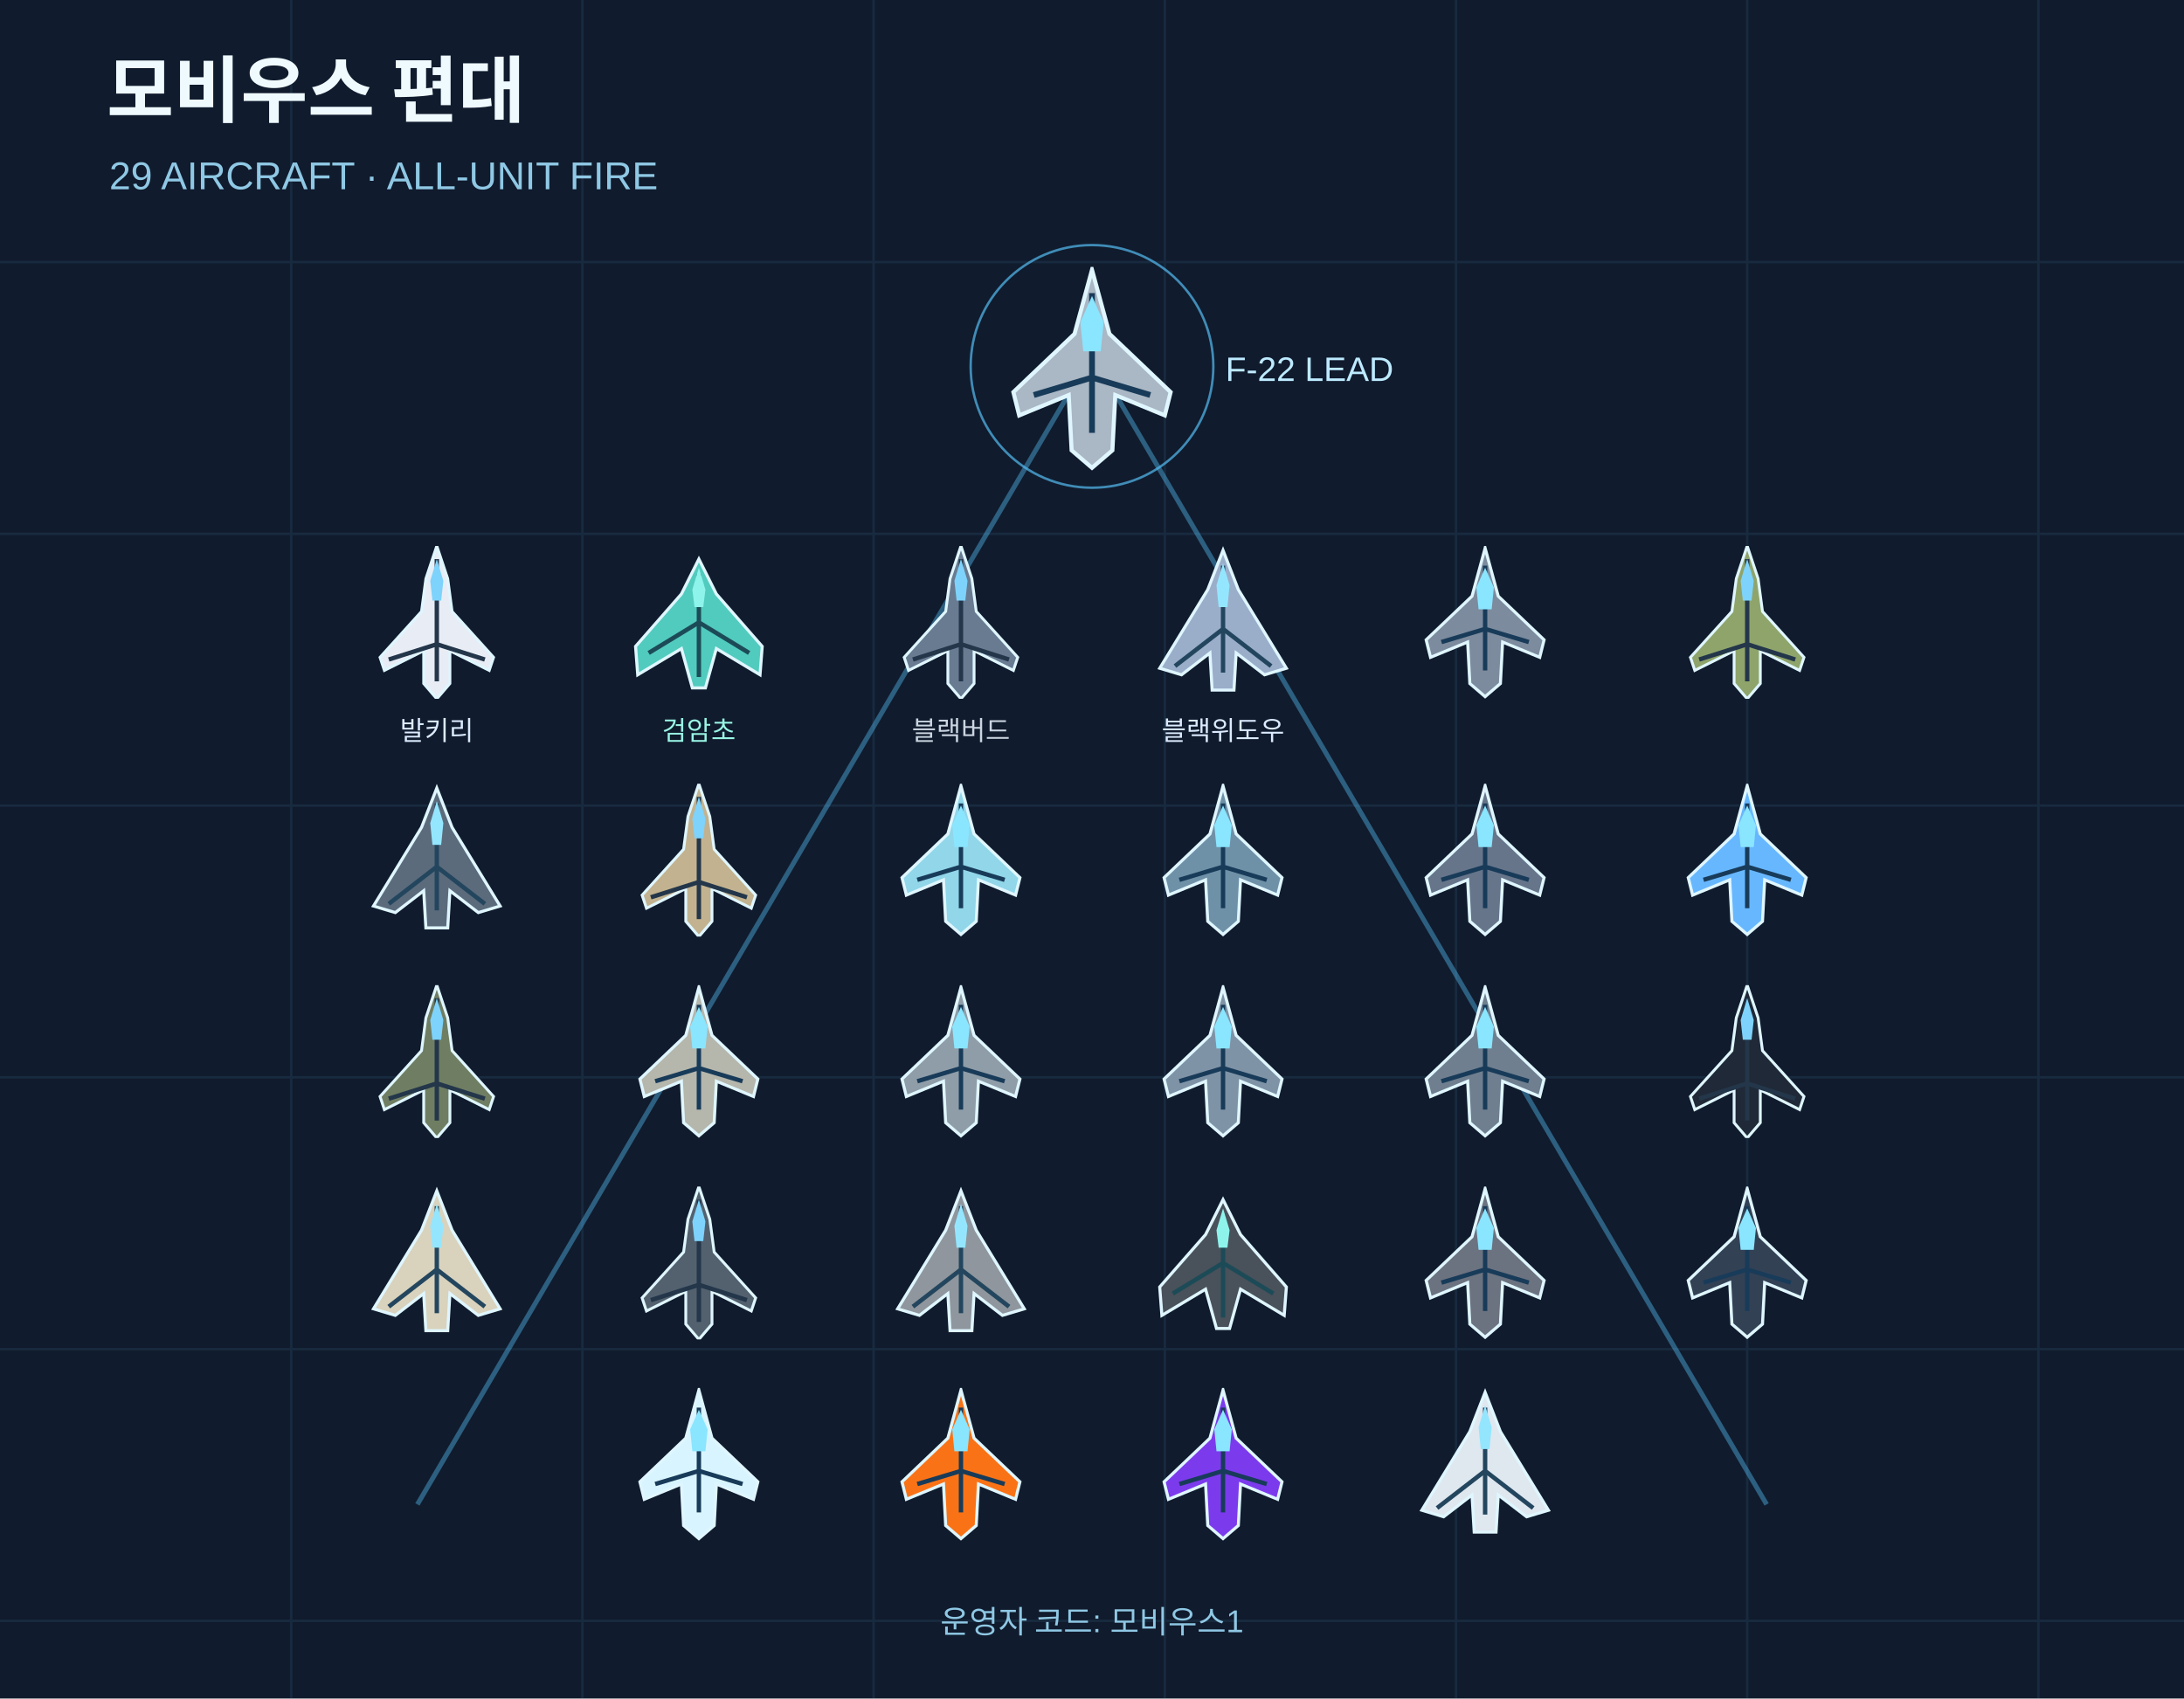
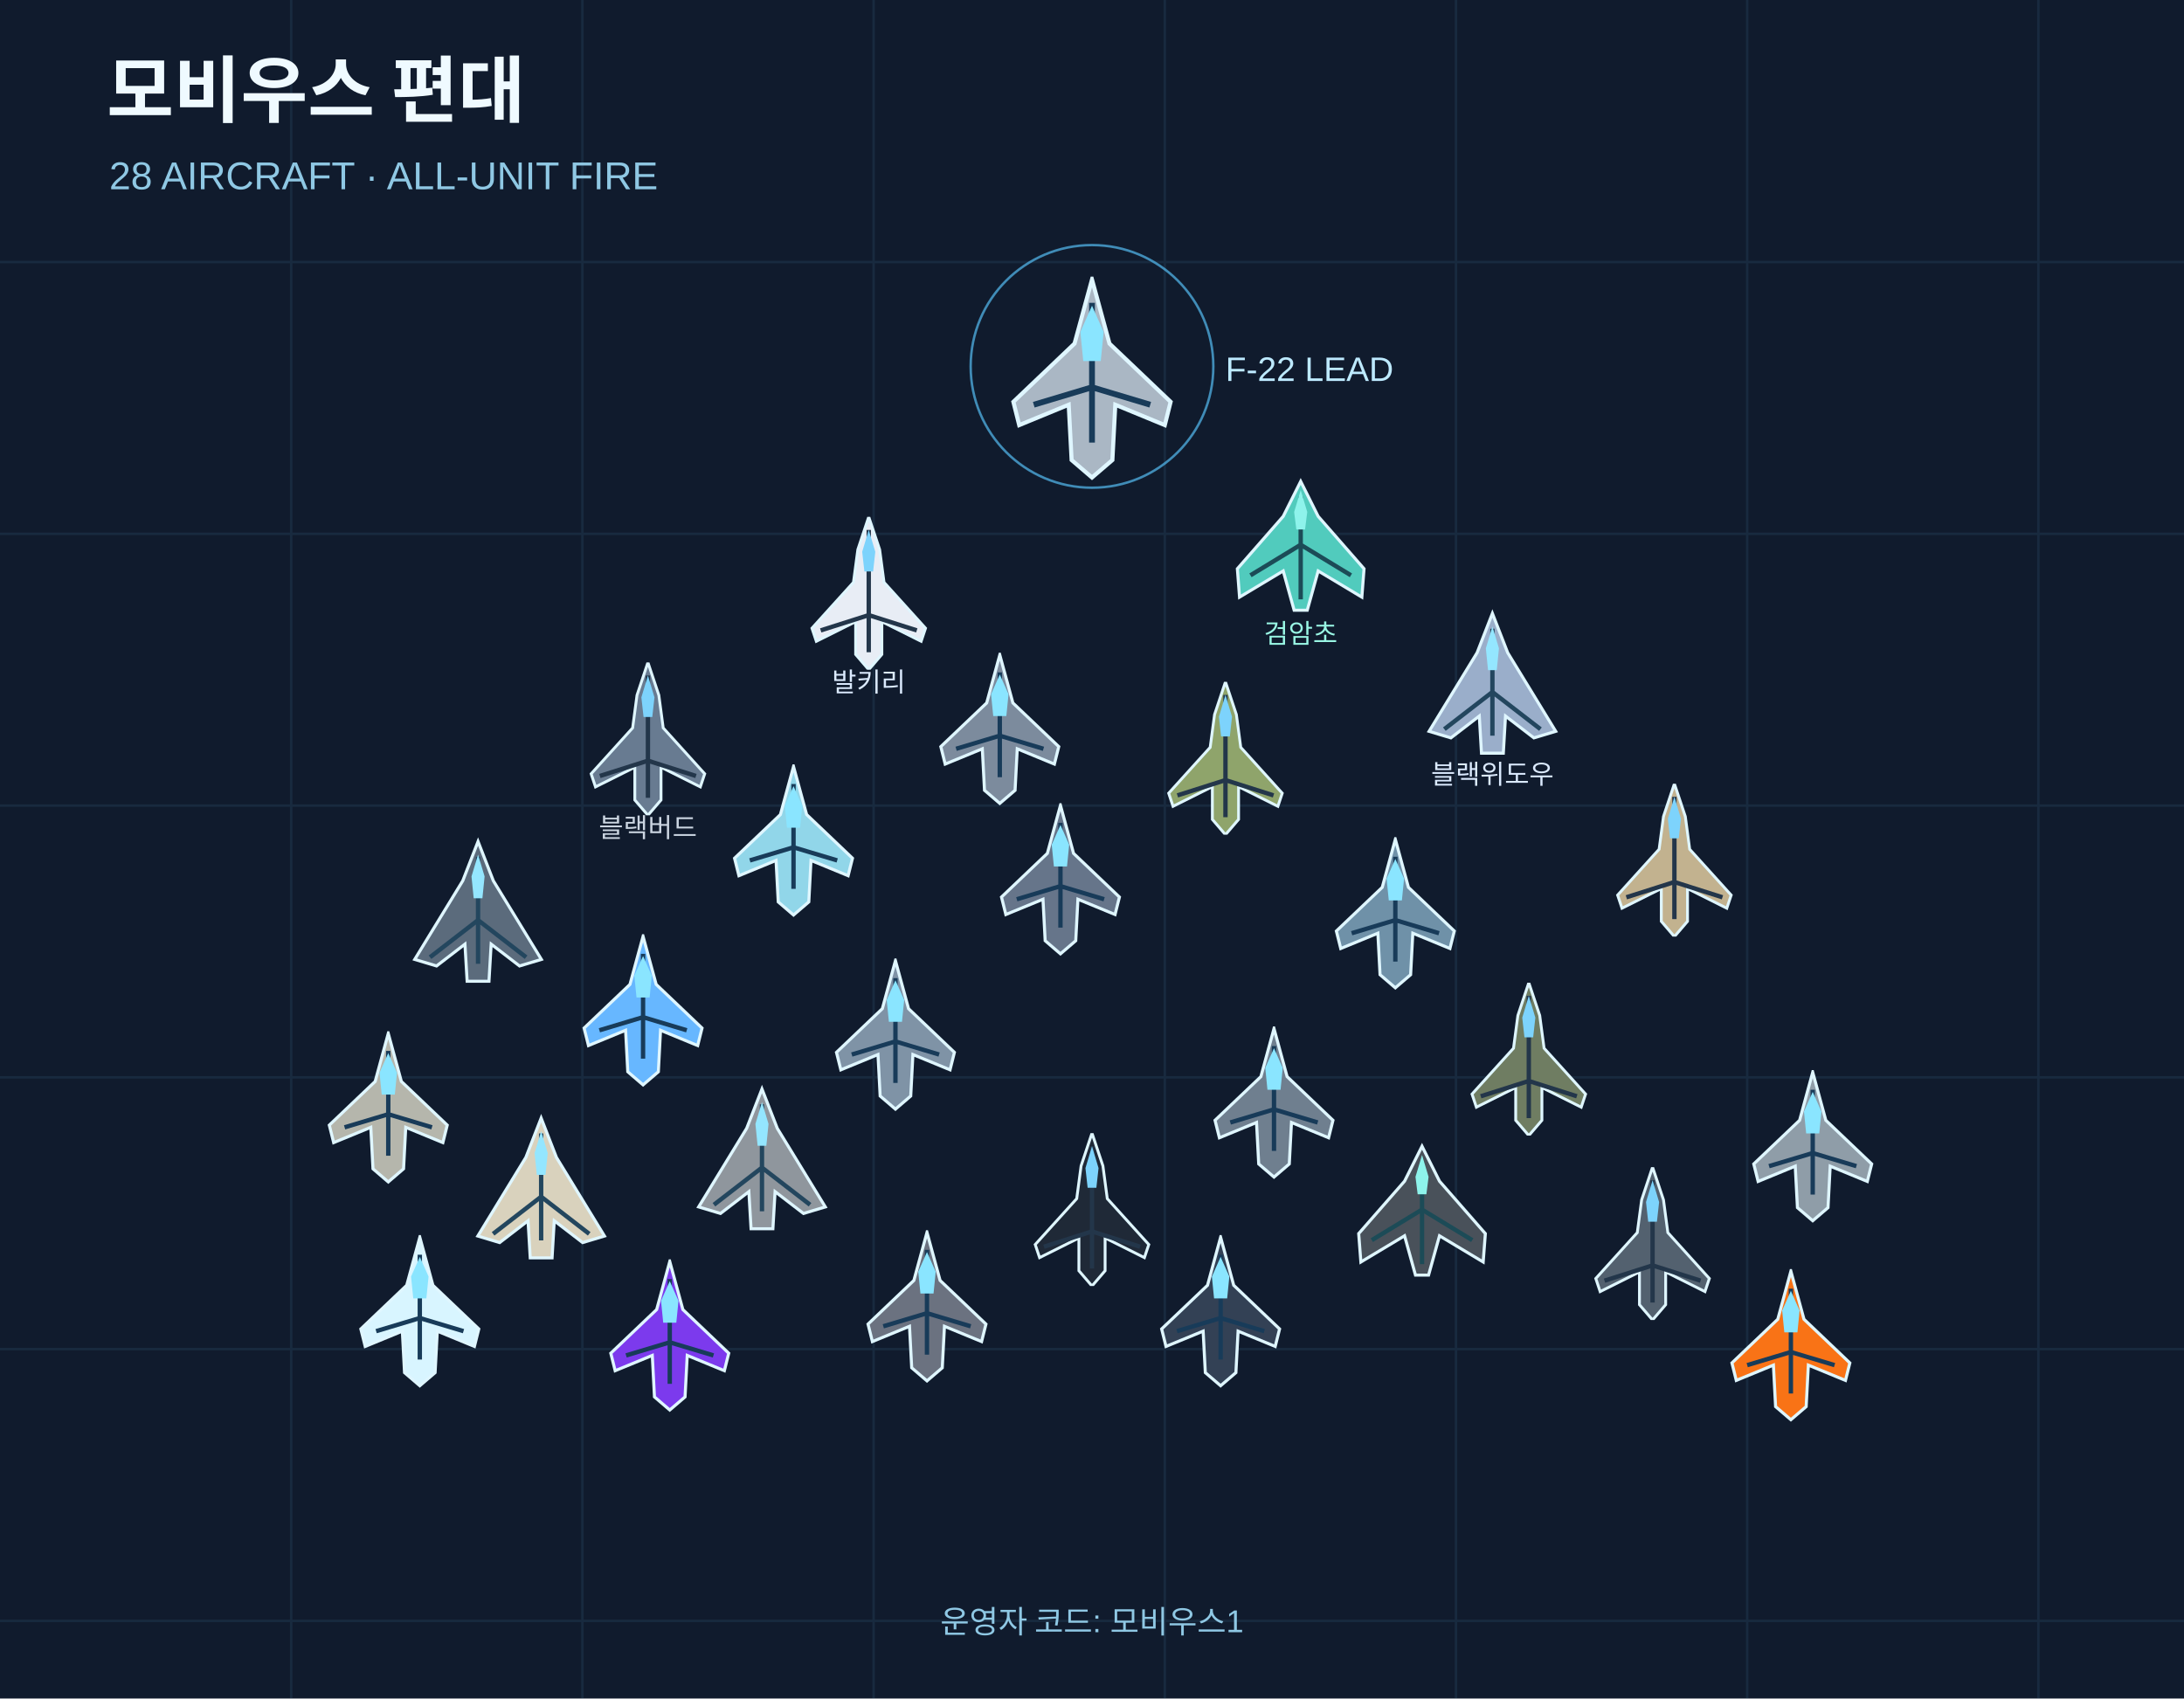
<svg xmlns="http://www.w3.org/2000/svg" width="900" height="700" viewBox="0 0 900 700">
  <defs>
    <symbol id="fighter" viewBox="-30 -35 60 70">
      <path d="M0-34 6-12 27 8 25 16 8 9 7 28 0 34-7 28-8 9-25 16-27 8-6-12Z" fill="currentColor" stroke="#dff6ff" stroke-width="1.4" />
      <path d="M0-26V22M-20 9 0 3 20 9" fill="none" stroke="#183b59" stroke-width="2" />
      <path d="M-4-16 0-25 4-16 3-6H-3Z" fill="#8ae5ff" />
    </symbol>
    <symbol id="delta" viewBox="-30 -35 60 70">
      <path d="M0-33 7-15 29 21 19 24 6 14 5 31H-5L-6 14-19 24-29 21-7-15Z" fill="currentColor" stroke="#dff6ff" stroke-width="1.4" />
      <path d="M0-26V23M-22 20 0 3 22 20" fill="none" stroke="#23465e" stroke-width="2" />
      <path d="M-3-17 0-27 3-17 2-7H-2Z" fill="#94e6ff" />
    </symbol>
    <symbol id="long" viewBox="-30 -35 60 70">
      <path d="M0-35 5-20 7-5 26 16 24 22 6 13 6 28 0 35-6 28-6 13-24 22-26 16-7-5-5-20Z" fill="currentColor" stroke="#dff6ff" stroke-width="1.3" />
      <path d="M0-29V27M-22 17 0 10 22 17" fill="none" stroke="#23364a" stroke-width="2" />
      <path d="M-3-19 0-29 3-19 2-10H-2Z" fill="#7dd3fc" />
    </symbol>
    <symbol id="wing" viewBox="-30 -35 60 70">
      <path d="M0-29 8-13 29 11 28 24 8 12 3 30H-3L-8 12-28 24-29 11-8-13Z" fill="currentColor" stroke="#dff6ff" stroke-width="1.4" />
      <path d="M-23 14 0 0 23 14M0-22V25" fill="none" stroke="#1c4b57" stroke-width="2" />
      <path d="M-3-15 0-25 3-15 2-7H-2Z" fill="#8ef3eb" />
    </symbol>
  </defs>
  <rect width="900" height="700" fill="#101b2d" />
  <path d="M0 108H900M0 220H900M0 332H900M0 444H900M0 556H900M0 668H900M120 0V700M240 0V700M360 0V700M480 0V700M600 0V700M720 0V700M840 0V700" stroke="#6ab8de" stroke-opacity=".1" />
-   <path d="M450 146 172 620M450 146 728 620" fill="none" stroke="#55bdf2" stroke-opacity=".42" stroke-width="2" />
  <text x="44" y="48" fill="#effaff" font-family="Arial,sans-serif" font-size="30" font-weight="700">모비우스 편대</text>
-   <text x="45" y="78" fill="#8fc8e4" font-family="Arial,sans-serif" font-size="16">29 AIRCRAFT · ALL-UNIT FIRE</text>
-   <use href="#fighter" x="414" y="110" width="72" height="84" style="color:#aab7c4" />
+   <text x="45" y="78" fill="#8fc8e4" font-family="Arial,sans-serif" font-size="16">28 AIRCRAFT · ALL-UNIT FIRE</text>
+   <use href="#fighter" x="414" y="114" width="72" height="84" style="color:#aab7c4" />
  <circle cx="450" cy="151" r="50" fill="none" stroke="#55bdf2" stroke-opacity=".7" />
  <text x="505" y="157" fill="#bdeaff" font-family="Arial,sans-serif" font-size="14">F-22 LEAD</text>
-   <use href="#long" x="153" y="225" width="54" height="63" style="color:#e8edf5" />
-   <use href="#wing" x="261" y="225" width="54" height="63" style="color:#51cbbd" />
-   <use href="#long" x="369" y="225" width="54" height="63" style="color:#687b91" />
-   <use href="#delta" x="477" y="225" width="54" height="63" style="color:#9aaeca" />
-   <use href="#fighter" x="585" y="225" width="54" height="63" style="color:#7c8b9d" />
-   <use href="#long" x="693" y="225" width="54" height="63" style="color:#8fa46b" />
-   <text x="180" y="305" text-anchor="middle" fill="#dbeafe" font-family="Arial,sans-serif" font-size="11">발키리</text>
-   <text x="288" y="305" text-anchor="middle" fill="#99f6e4" font-family="Arial,sans-serif" font-size="11">검암초</text>
-   <text x="396" y="305" text-anchor="middle" fill="#cbd5e1" font-family="Arial,sans-serif" font-size="11">블랙버드</text>
-   <text x="504" y="305" text-anchor="middle" fill="#dbeafe" font-family="Arial,sans-serif" font-size="11">블랙위도우</text>
-   <use href="#delta" x="153" y="323" width="54" height="63" style="color:#5b6b7c" />
-   <use href="#long" x="261" y="323" width="54" height="63" style="color:#c2b28f" />
-   <use href="#fighter" x="369" y="323" width="54" height="63" style="color:#91d6e9" />
-   <use href="#fighter" x="477" y="323" width="54" height="63" style="color:#6f91a8" />
-   <use href="#fighter" x="585" y="323" width="54" height="63" style="color:#66758a" />
-   <use href="#fighter" x="693" y="323" width="54" height="63" style="color:#67b7ff" />
-   <use href="#long" x="153" y="406" width="54" height="63" style="color:#6f7d62" />
-   <use href="#fighter" x="261" y="406" width="54" height="63" style="color:#b5b6ac" />
-   <use href="#fighter" x="369" y="406" width="54" height="63" style="color:#8f9da8" />
-   <use href="#fighter" x="477" y="406" width="54" height="63" style="color:#7f93a6" />
-   <use href="#fighter" x="585" y="406" width="54" height="63" style="color:#6f7f8f" />
-   <use href="#long" x="693" y="406" width="54" height="63" style="color:#1f2937" />
-   <use href="#delta" x="153" y="489" width="54" height="63" style="color:#d9d2bd" />
-   <use href="#long" x="261" y="489" width="54" height="63" style="color:#53616f" />
-   <use href="#delta" x="369" y="489" width="54" height="63" style="color:#8f969d" />
-   <use href="#wing" x="477" y="489" width="54" height="63" style="color:#49515a" />
-   <use href="#fighter" x="585" y="489" width="54" height="63" style="color:#6b7280" />
-   <use href="#fighter" x="693" y="489" width="54" height="63" style="color:#334155" />
-   <use href="#fighter" x="261" y="572" width="54" height="63" style="color:#d8f5ff" />
-   <use href="#fighter" x="369" y="572" width="54" height="63" style="color:#f97316" />
-   <use href="#fighter" x="477" y="572" width="54" height="63" style="color:#7c3aed" />
-   <use href="#delta" x="585" y="572" width="54" height="63" style="color:#dfe7ef" />
+   <use href="#long" x="331" y="213" width="54" height="63" style="color:#e8edf5" />
+   <use href="#wing" x="509" y="193" width="54" height="63" style="color:#51cbbd" />
+   <use href="#long" x="240" y="273" width="54" height="63" style="color:#687b91" />
+   <use href="#delta" x="588" y="251" width="54" height="63" style="color:#9aaeca" />
+   <use href="#fighter" x="385" y="269" width="54" height="63" style="color:#7c8b9d" />
+   <use href="#long" x="478" y="281" width="54" height="63" style="color:#8fa46b" />
+   <text x="358" y="285" text-anchor="middle" fill="#dbeafe" font-family="Arial,sans-serif" font-size="11">발키리</text>
+   <text x="536" y="265" text-anchor="middle" fill="#99f6e4" font-family="Arial,sans-serif" font-size="11">검암초</text>
+   <text x="267" y="345" text-anchor="middle" fill="#cbd5e1" font-family="Arial,sans-serif" font-size="11">블랙버드</text>
+   <text x="615" y="323" text-anchor="middle" fill="#dbeafe" font-family="Arial,sans-serif" font-size="11">블랙위도우</text>
+   <use href="#delta" x="170" y="345" width="54" height="63" style="color:#5b6b7c" />
+   <use href="#long" x="663" y="323" width="54" height="63" style="color:#c2b28f" />
+   <use href="#fighter" x="300" y="315" width="54" height="63" style="color:#91d6e9" />
+   <use href="#fighter" x="548" y="345" width="54" height="63" style="color:#6f91a8" />
+   <use href="#fighter" x="410" y="331" width="54" height="63" style="color:#66758a" />
+   <use href="#fighter" x="238" y="385" width="54" height="63" style="color:#67b7ff" />
+   <use href="#long" x="603" y="405" width="54" height="63" style="color:#6f7d62" />
+   <use href="#fighter" x="133" y="425" width="54" height="63" style="color:#b5b6ac" />
+   <use href="#fighter" x="720" y="441" width="54" height="63" style="color:#8f9da8" />
+   <use href="#fighter" x="342" y="395" width="54" height="63" style="color:#7f93a6" />
+   <use href="#fighter" x="498" y="423" width="54" height="63" style="color:#6f7f8f" />
+   <use href="#long" x="423" y="467" width="54" height="63" style="color:#1f2937" />
+   <use href="#delta" x="196" y="459" width="54" height="63" style="color:#d9d2bd" />
+   <use href="#long" x="654" y="481" width="54" height="63" style="color:#53616f" />
+   <use href="#delta" x="287" y="447" width="54" height="63" style="color:#8f969d" />
+   <use href="#wing" x="559" y="467" width="54" height="63" style="color:#49515a" />
+   <use href="#fighter" x="355" y="507" width="54" height="63" style="color:#6b7280" />
+   <use href="#fighter" x="476" y="509" width="54" height="63" style="color:#334155" />
+   <use href="#fighter" x="146" y="509" width="54" height="63" style="color:#d8f5ff" />
+   <use href="#fighter" x="711" y="523" width="54" height="63" style="color:#f97316" />
+   <use href="#fighter" x="249" y="519" width="54" height="63" style="color:#7c3aed" />
  <text x="450" y="673" text-anchor="middle" fill="#8fc8e4" font-family="Arial,sans-serif" font-size="13">운영자 코드: 모비우스1</text>
</svg>
